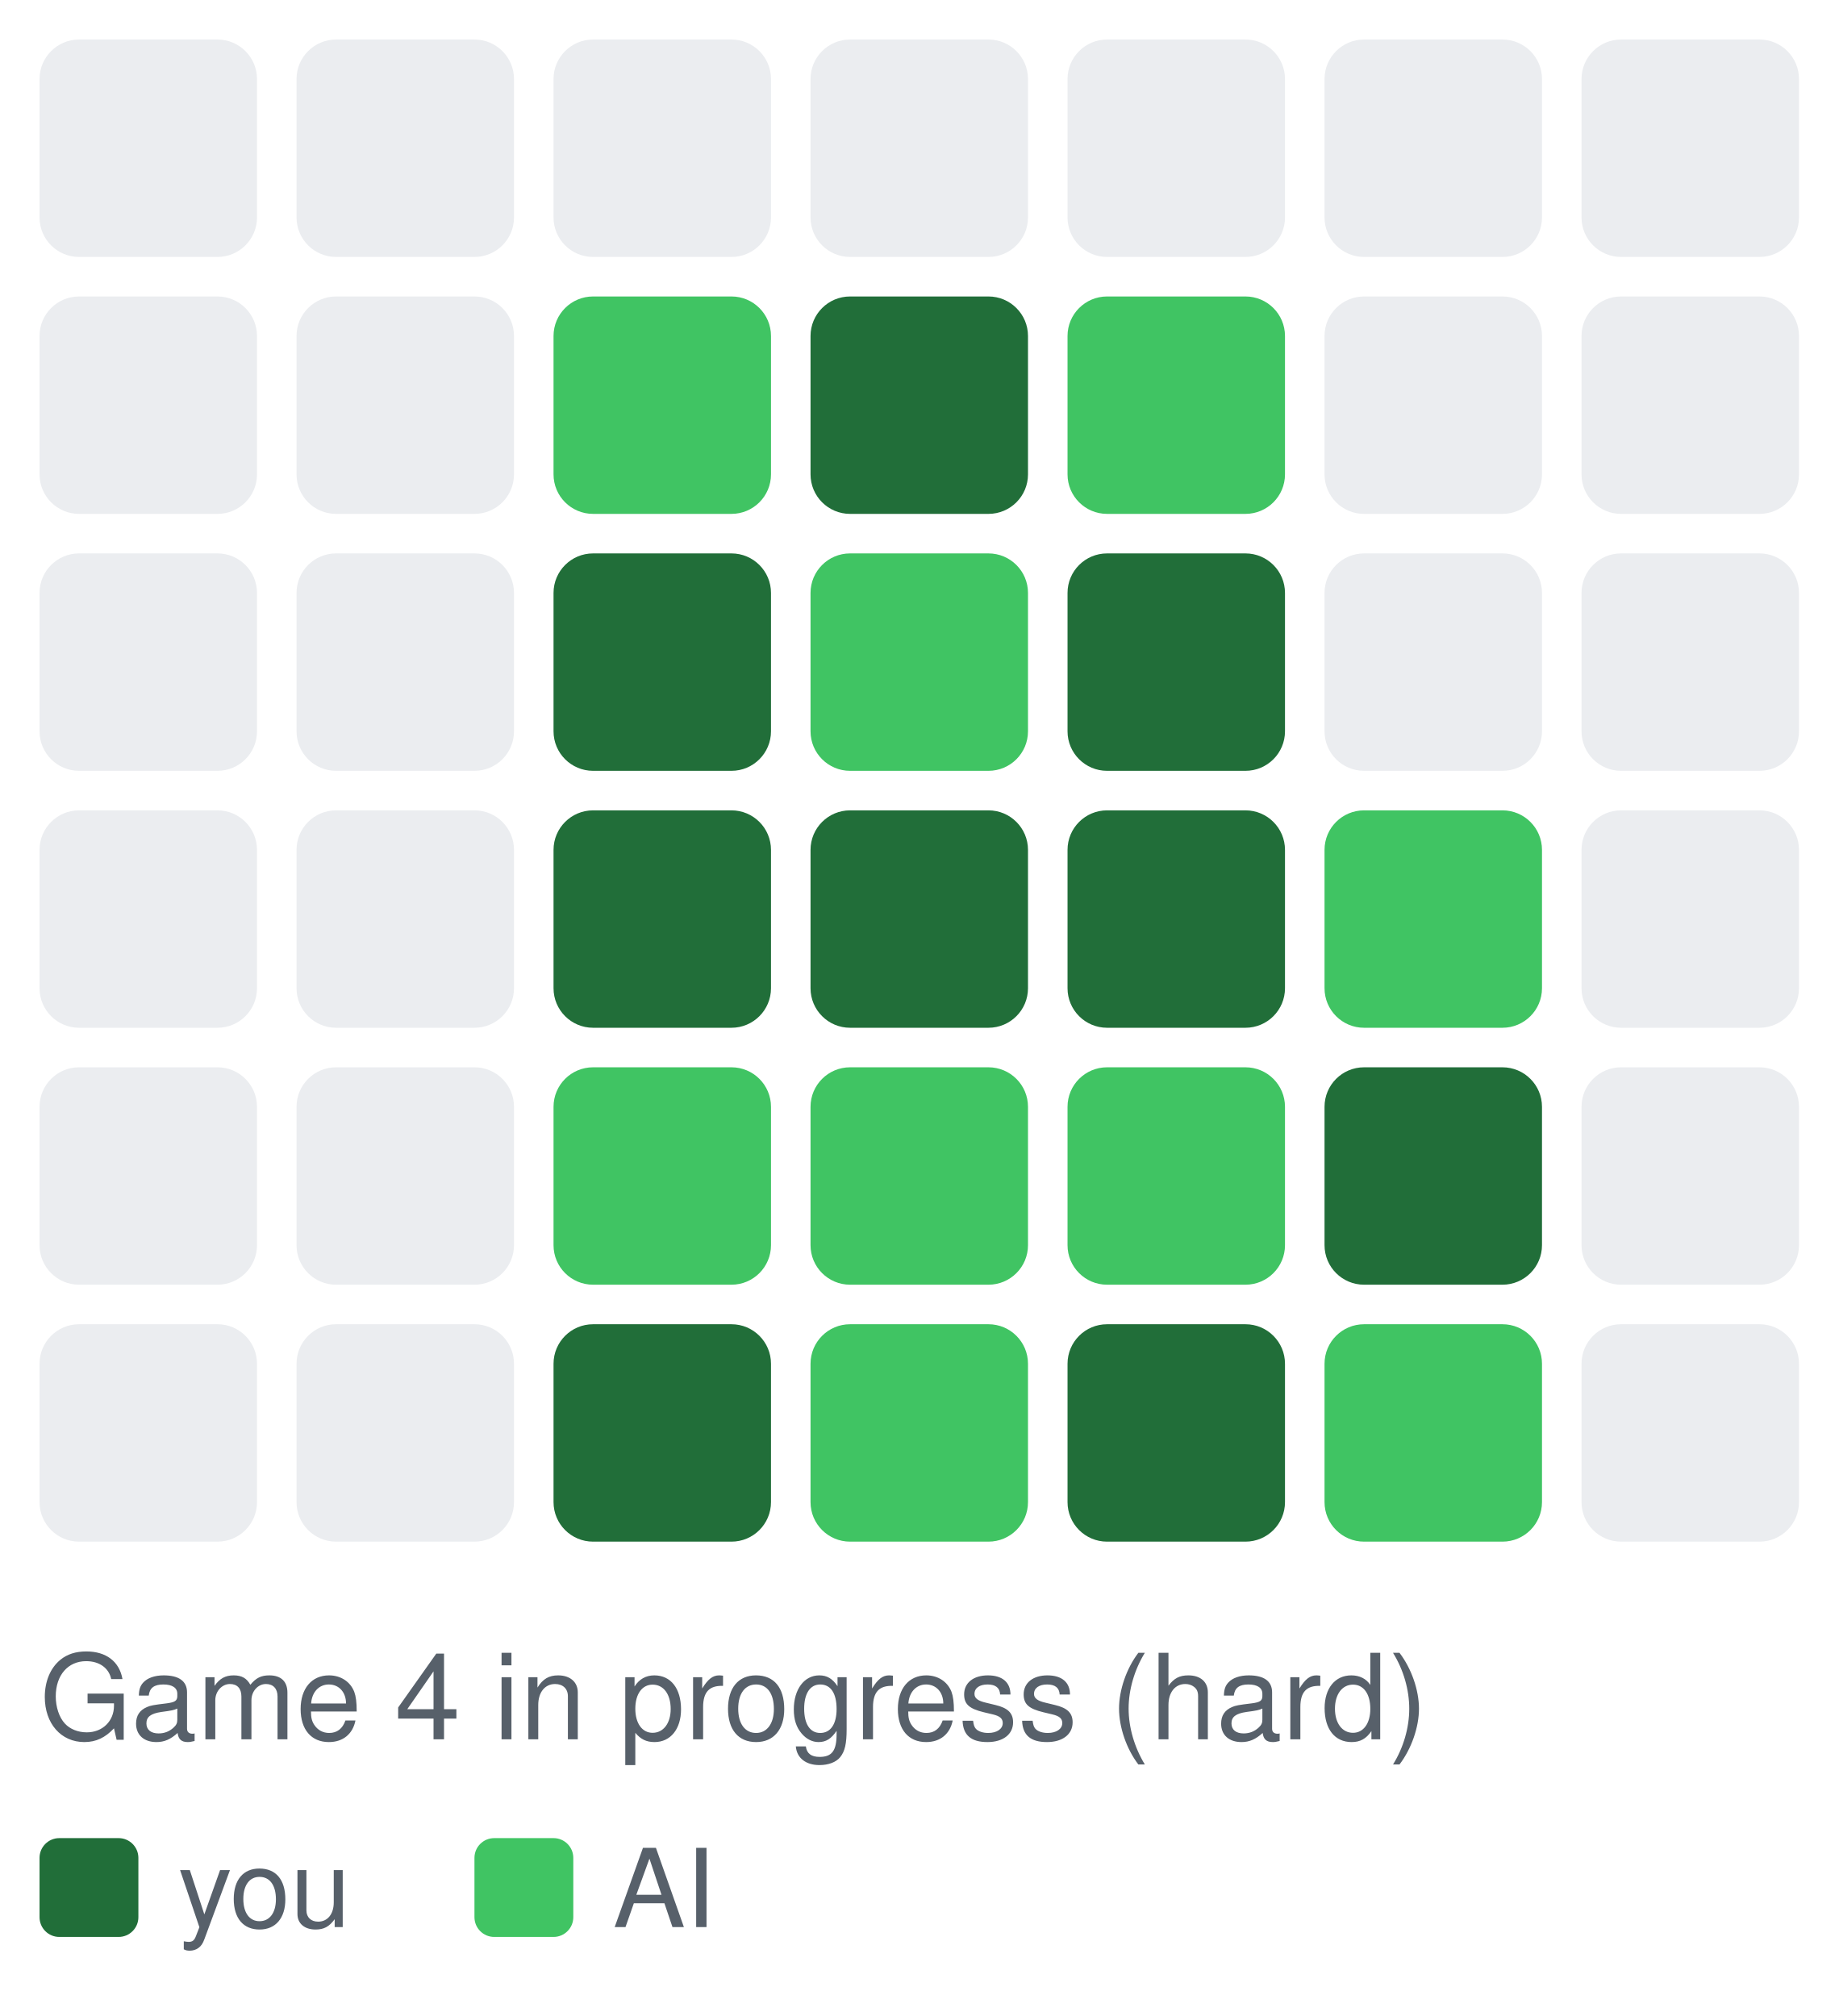
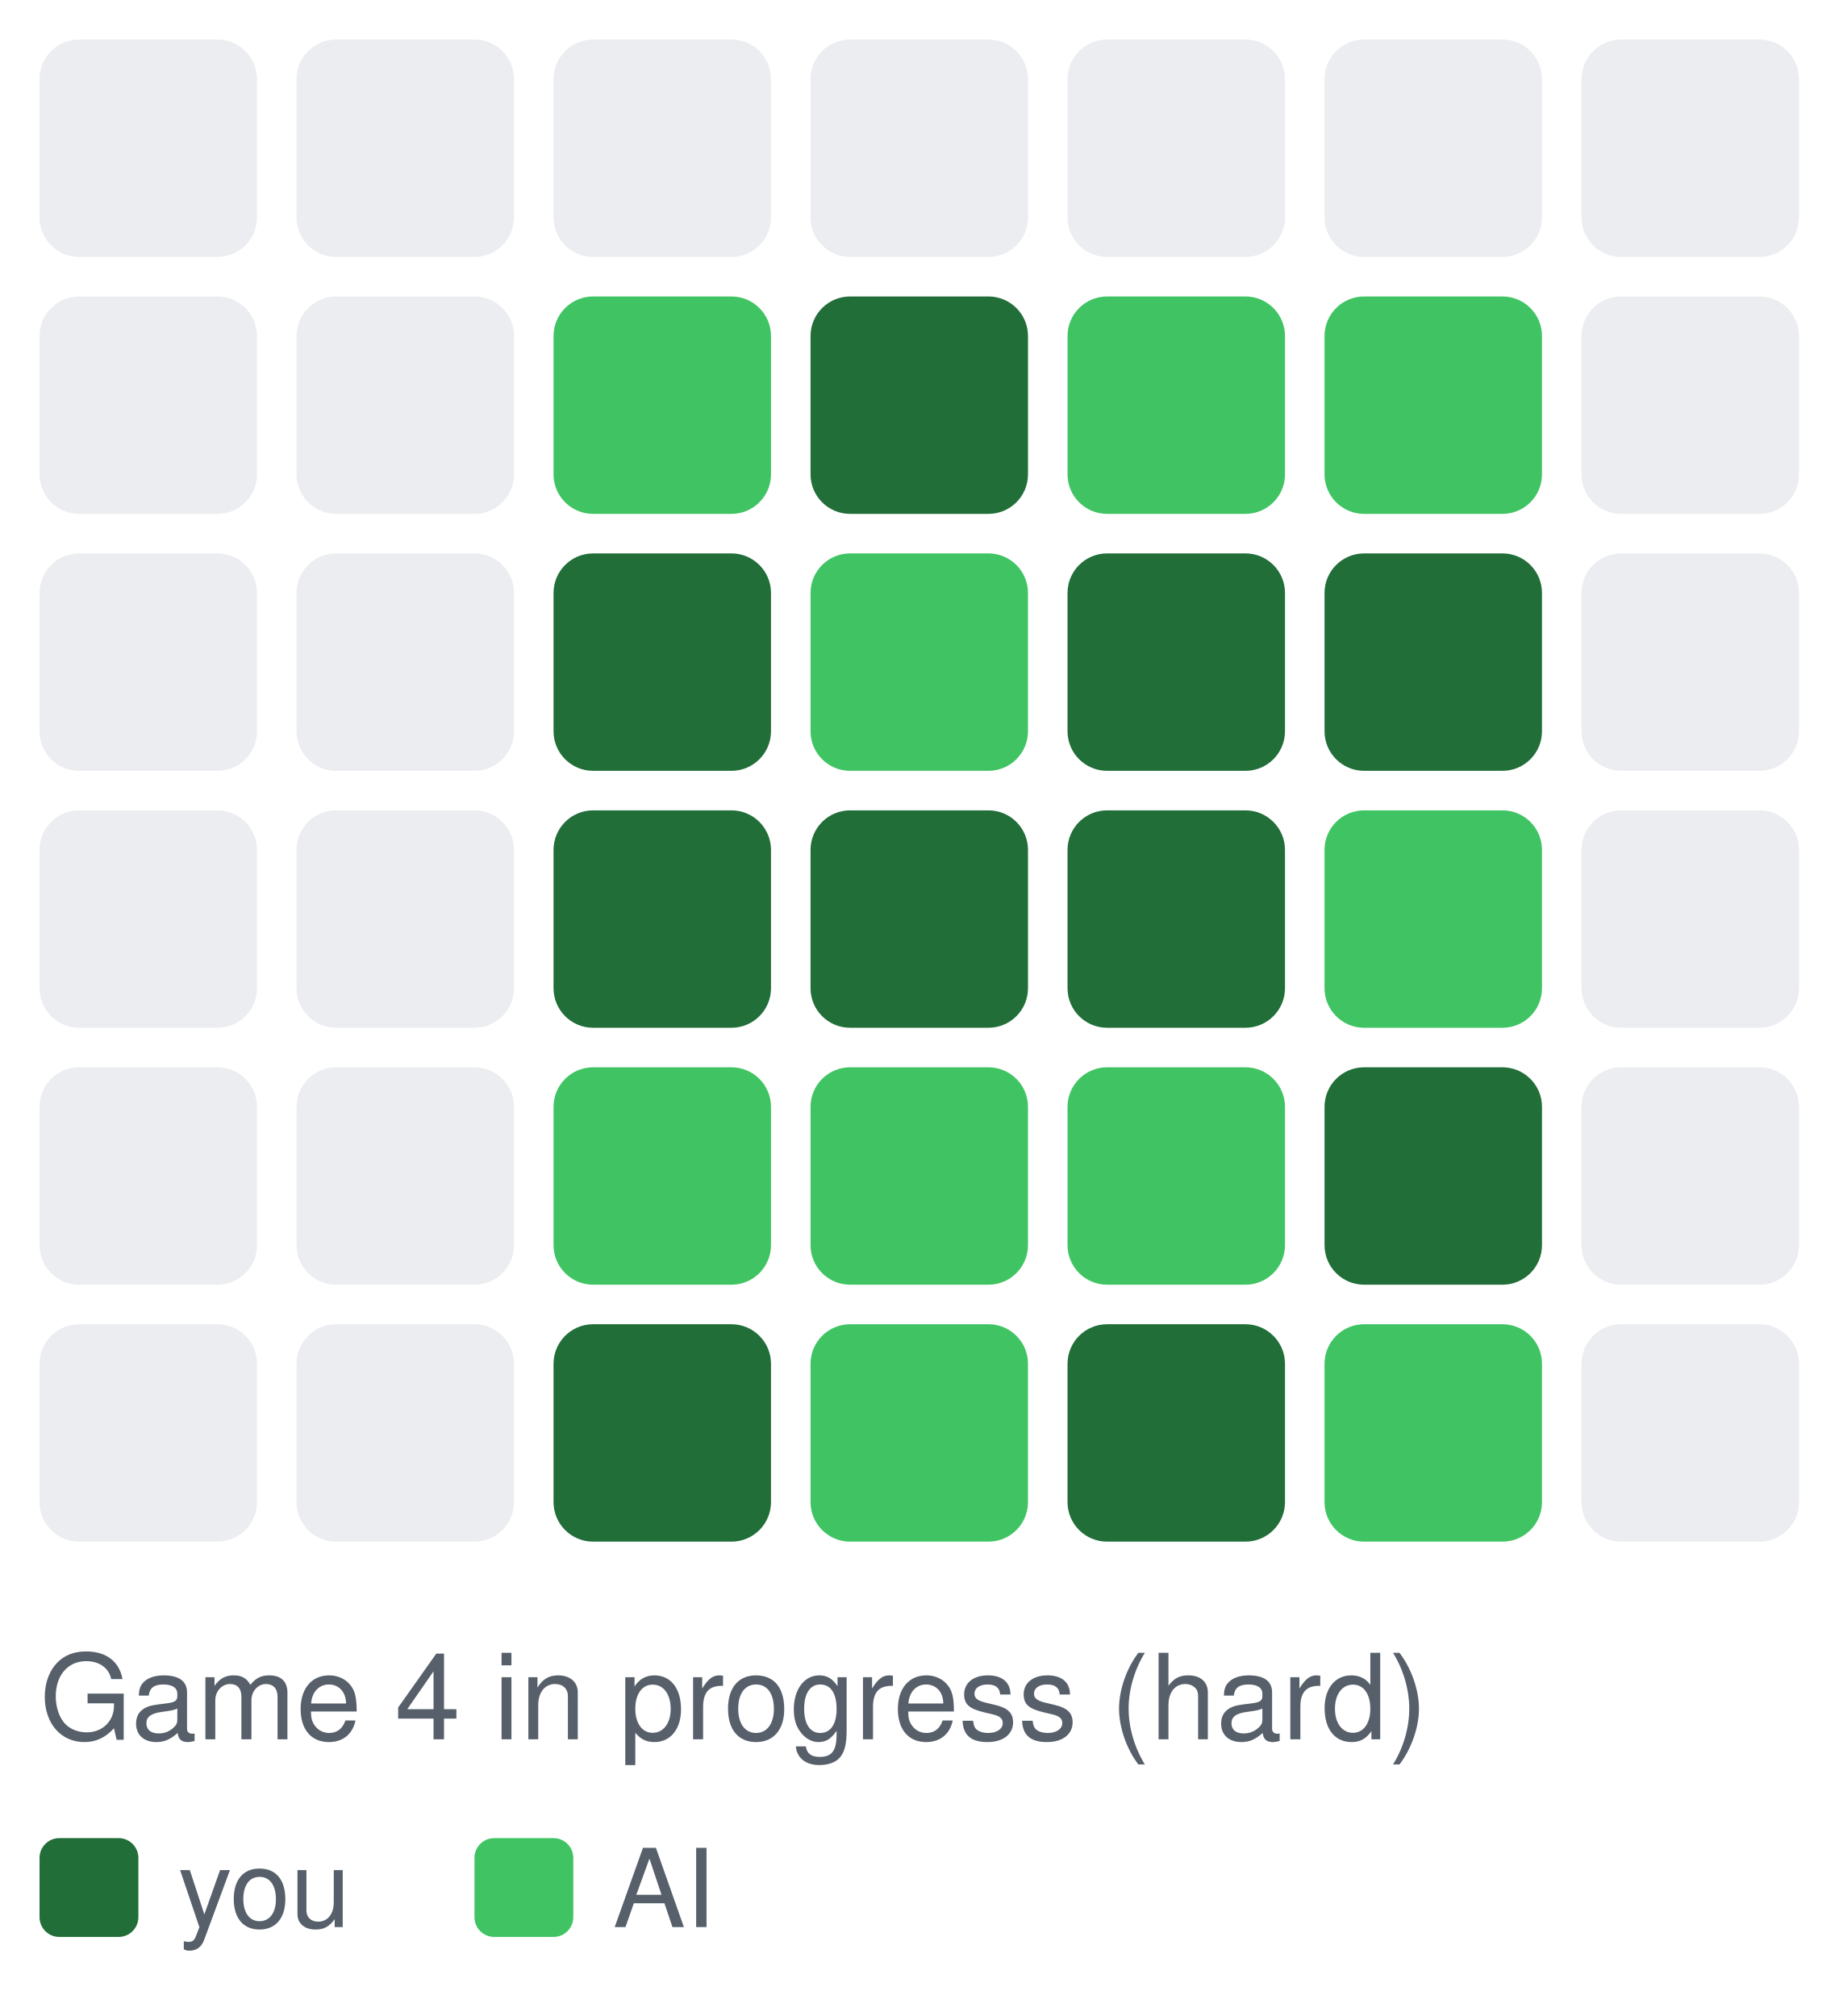
<svg xmlns="http://www.w3.org/2000/svg" width="186" height="204" viewBox="0 0 186 204" role="img" aria-label="Commit Four: Game 4 in progress (hard)">
  <rect x="4" y="134" width="22" height="22" rx="4" fill="#ebedf0" />
  <rect x="4" y="108" width="22" height="22" rx="4" fill="#ebedf0" />
  <rect x="4" y="82" width="22" height="22" rx="4" fill="#ebedf0" />
  <rect x="4" y="56" width="22" height="22" rx="4" fill="#ebedf0" />
  <rect x="4" y="30" width="22" height="22" rx="4" fill="#ebedf0" />
  <rect x="4" y="4" width="22" height="22" rx="4" fill="#ebedf0" />
  <rect x="30" y="134" width="22" height="22" rx="4" fill="#ebedf0" />
  <rect x="30" y="108" width="22" height="22" rx="4" fill="#ebedf0" />
  <rect x="30" y="82" width="22" height="22" rx="4" fill="#ebedf0" />
  <rect x="30" y="56" width="22" height="22" rx="4" fill="#ebedf0" />
  <rect x="30" y="30" width="22" height="22" rx="4" fill="#ebedf0" />
  <rect x="30" y="4" width="22" height="22" rx="4" fill="#ebedf0" />
  <rect x="56" y="134" width="22" height="22" rx="4" fill="#216e39" />
  <rect x="56" y="108" width="22" height="22" rx="4" fill="#40c463" />
  <rect x="56" y="82" width="22" height="22" rx="4" fill="#216e39" />
  <rect x="56" y="56" width="22" height="22" rx="4" fill="#216e39" />
  <rect x="56" y="30" width="22" height="22" rx="4" fill="#40c463" />
  <rect x="56" y="4" width="22" height="22" rx="4" fill="#ebedf0" />
  <rect x="82" y="134" width="22" height="22" rx="4" fill="#40c463" />
  <rect x="82" y="108" width="22" height="22" rx="4" fill="#40c463" />
  <rect x="82" y="82" width="22" height="22" rx="4" fill="#216e39" />
  <rect x="82" y="56" width="22" height="22" rx="4" fill="#40c463" />
  <rect x="82" y="30" width="22" height="22" rx="4" fill="#216e39" />
  <rect x="82" y="4" width="22" height="22" rx="4" fill="#ebedf0" />
  <rect x="108" y="134" width="22" height="22" rx="4" fill="#216e39" />
  <rect x="108" y="108" width="22" height="22" rx="4" fill="#40c463" />
  <rect x="108" y="82" width="22" height="22" rx="4" fill="#216e39" />
  <rect x="108" y="56" width="22" height="22" rx="4" fill="#216e39" />
  <rect x="108" y="30" width="22" height="22" rx="4" fill="#40c463" />
  <rect x="108" y="4" width="22" height="22" rx="4" fill="#ebedf0" />
  <rect x="134" y="134" width="22" height="22" rx="4" fill="#40c463" />
  <rect x="134" y="108" width="22" height="22" rx="4" fill="#216e39" />
  <rect x="134" y="82" width="22" height="22" rx="4" fill="#40c463" />
-   <rect x="134" y="56" width="22" height="22" rx="4" fill="#ebedf0" />
-   <rect x="134" y="30" width="22" height="22" rx="4" fill="#ebedf0" />
+   <rect x="134" y="56" width="22" height="22" rx="4" fill="#216e39" />
+   <rect x="134" y="30" width="22" height="22" rx="4" fill="#40c463" />
  <rect x="134" y="4" width="22" height="22" rx="4" fill="#ebedf0" />
  <rect x="160" y="134" width="22" height="22" rx="4" fill="#ebedf0" />
  <rect x="160" y="108" width="22" height="22" rx="4" fill="#ebedf0" />
  <rect x="160" y="82" width="22" height="22" rx="4" fill="#ebedf0" />
  <rect x="160" y="56" width="22" height="22" rx="4" fill="#ebedf0" />
  <rect x="160" y="30" width="22" height="22" rx="4" fill="#ebedf0" />
  <rect x="160" y="4" width="22" height="22" rx="4" fill="#ebedf0" />
  <text x="4" y="176" font-family="-apple-system,Segoe UI,Helvetica,Arial,sans-serif" font-size="12" fill="#57606a">Game 4 in progress (hard)</text>
  <rect x="4" y="186" width="10" height="10" rx="2" fill="#216e39" />
  <text x="18" y="195" font-family="-apple-system,Segoe UI,Helvetica,Arial,sans-serif" font-size="11" fill="#57606a">you</text>
  <rect x="48" y="186" width="10" height="10" rx="2" fill="#40c463" />
  <text x="62" y="195" font-family="-apple-system,Segoe UI,Helvetica,Arial,sans-serif" font-size="11" fill="#57606a">AI</text>
</svg>
